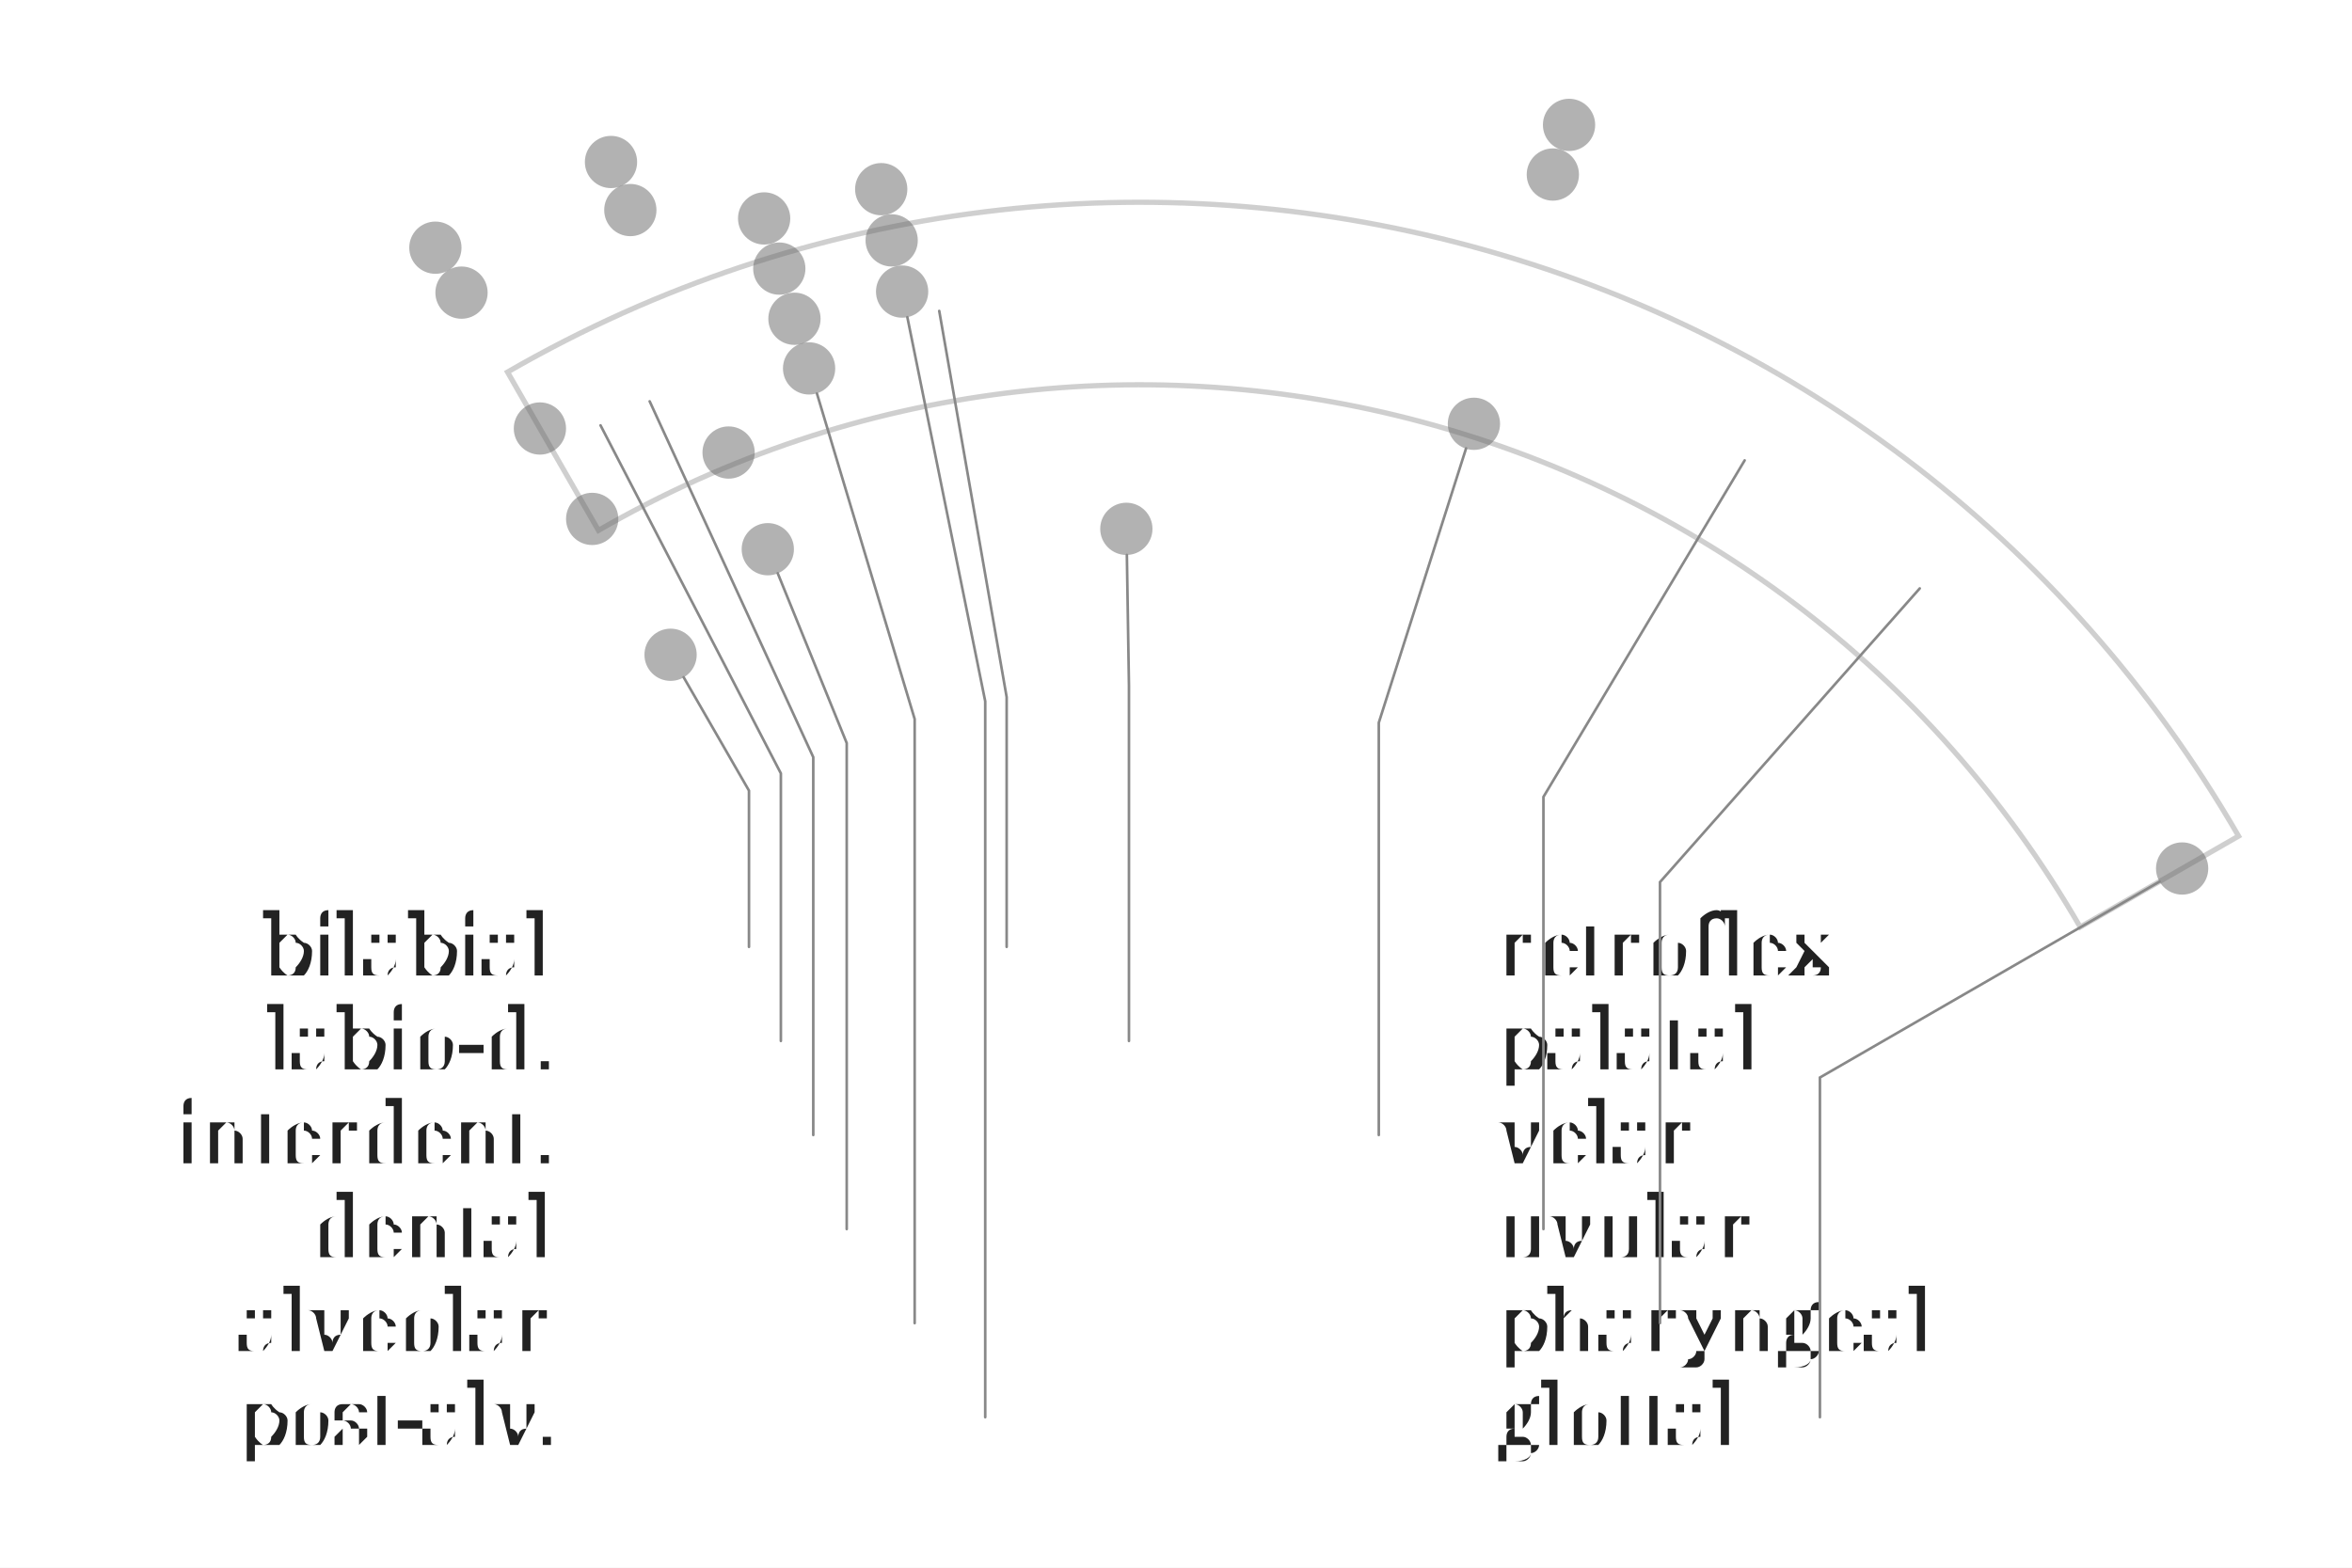
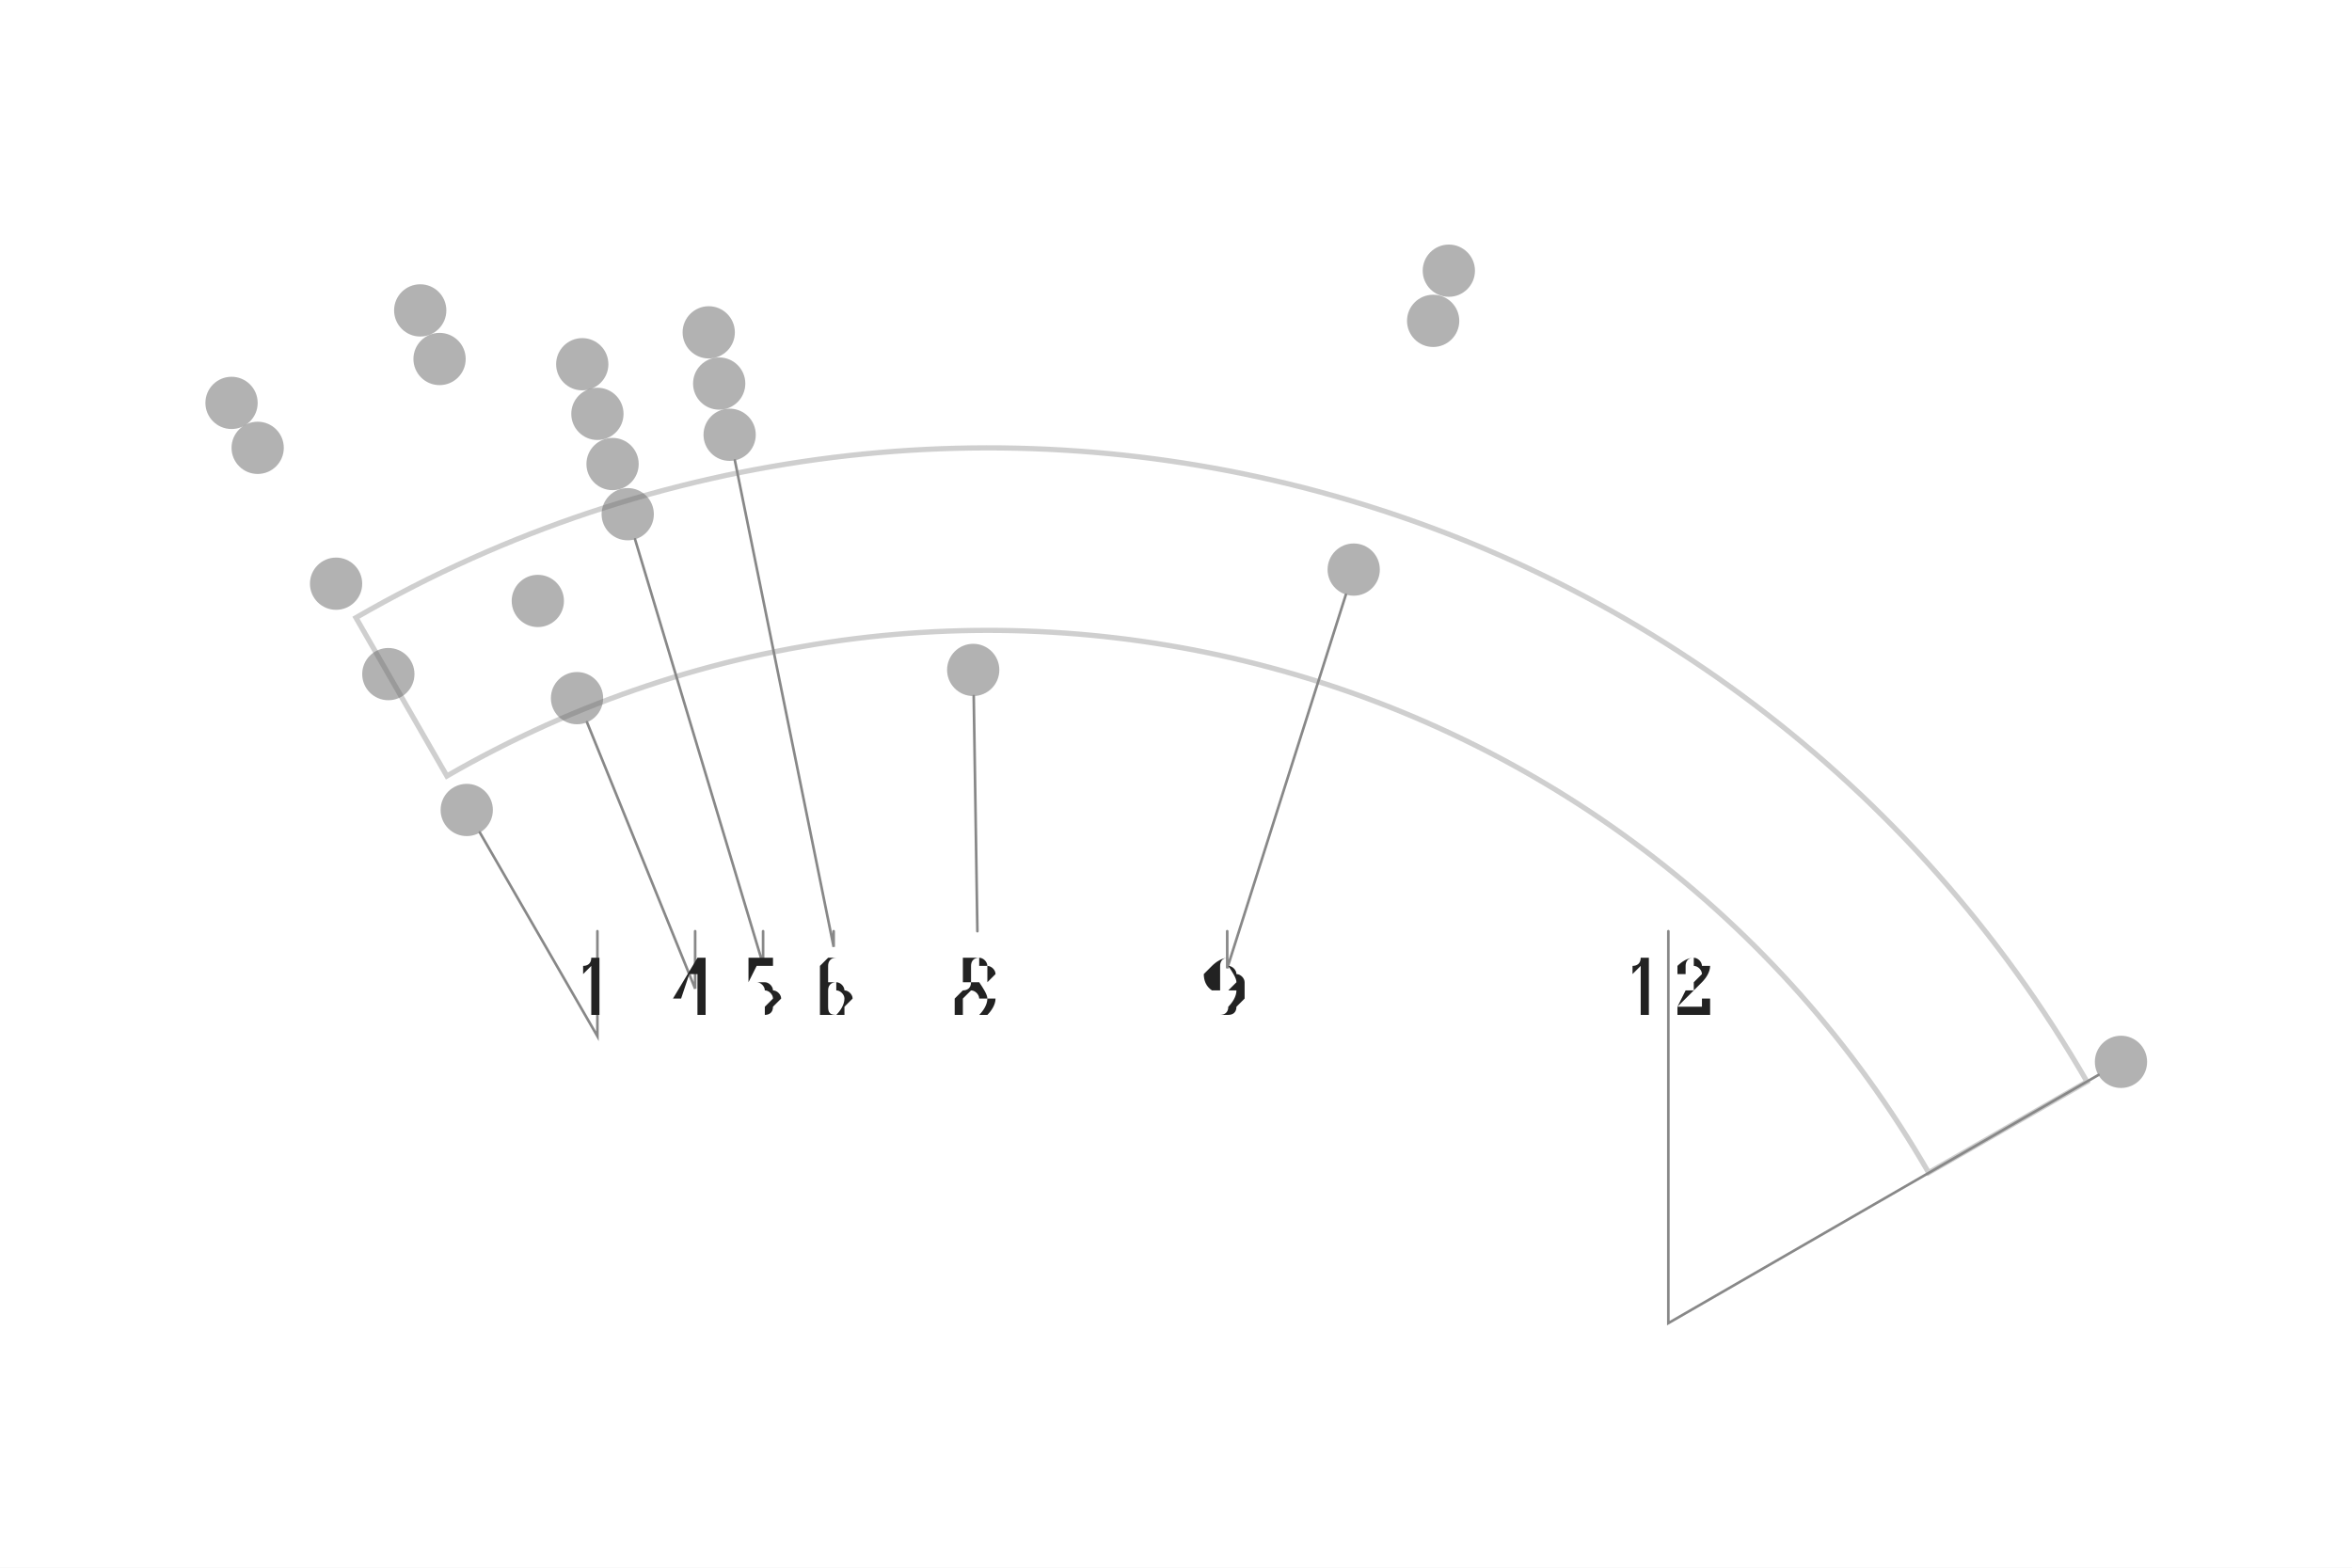
- <svg xmlns="http://www.w3.org/2000/svg" width="4.5in" height="3in" viewBox="-2.183 -2.812 4.5 3">
-   <rect x="-2.183" y="-2.812" width="4.5" height="3" fill="#ffffff" />
+ <svg xmlns="http://www.w3.org/2000/svg" width="4.5in" height="3in" viewBox="-1.893 -3.282 4.5 3">
+   <rect x="-1.893" y="-3.282" width="4.5" height="3" fill="#ffffff" />
  <path d="M -1.038 -1.797 A 2.075 2.075 0 0 1 1.797 -1.038 L 2.1 -1.212 A 2.425 2.425 0 0 0 -1.212 -2.1 Z" fill="none" stroke="#bbbbbb" stroke-width="0.01" stroke-linejoin="miter" stroke-linecap="butt" opacity="0.7" />
-   <circle cx="-1.35" cy="-2.338" r="0.05" fill="#666666" stroke="none" opacity="0.5" />
-   <circle cx="-1.014" cy="-2.502" r="0.05" fill="#666666" stroke="none" opacity="0.5" />
-   <circle cx="0.819" cy="-2.573" r="0.05" fill="#666666" stroke="none" opacity="0.5" />
-   <circle cx="-1.3" cy="-2.252" r="0.05" fill="#666666" stroke="none" opacity="0.5" />
-   <circle cx="-0.977" cy="-2.41" r="0.05" fill="#666666" stroke="none" opacity="0.5" />
-   <circle cx="0.788" cy="-2.478" r="0.05" fill="#666666" stroke="none" opacity="0.5" />
+   <circle cx="-1.45" cy="-2.511" r="0.05" fill="#666666" stroke="none" opacity="0.5" />
+   <circle cx="-1.089" cy="-2.688" r="0.05" fill="#666666" stroke="none" opacity="0.5" />
+   <circle cx="0.879" cy="-2.764" r="0.05" fill="#666666" stroke="none" opacity="0.5" />
+   <circle cx="-1.4" cy="-2.425" r="0.05" fill="#666666" stroke="none" opacity="0.5" />
+   <circle cx="-1.052" cy="-2.595" r="0.05" fill="#666666" stroke="none" opacity="0.5" />
+   <circle cx="0.849" cy="-2.668" r="0.05" fill="#666666" stroke="none" opacity="0.5" />
+   <circle cx="-0.779" cy="-2.585" r="0.05" fill="#666666" stroke="none" opacity="0.5" />
+   <circle cx="-0.537" cy="-2.646" r="0.05" fill="#666666" stroke="none" opacity="0.5" />
+   <circle cx="-0.75" cy="-2.49" r="0.05" fill="#666666" stroke="none" opacity="0.5" />
+   <circle cx="-0.517" cy="-2.548" r="0.05" fill="#666666" stroke="none" opacity="0.5" />
+   <circle cx="-1.25" cy="-2.165" r="0.05" fill="#666666" stroke="none" opacity="0.5" />
  <circle cx="-0.721" cy="-2.394" r="0.05" fill="#666666" stroke="none" opacity="0.5" />
  <circle cx="-0.497" cy="-2.45" r="0.05" fill="#666666" stroke="none" opacity="0.5" />
+   <circle cx="2.165" cy="-1.25" r="0.05" fill="#666666" stroke="none" opacity="0.5" />
  <circle cx="-0.692" cy="-2.298" r="0.05" fill="#666666" stroke="none" opacity="0.5" />
-   <circle cx="-0.477" cy="-2.352" r="0.05" fill="#666666" stroke="none" opacity="0.5" />
  <circle cx="-1.15" cy="-1.992" r="0.05" fill="#666666" stroke="none" opacity="0.5" />
-   <circle cx="-0.663" cy="-2.202" r="0.05" fill="#666666" stroke="none" opacity="0.5" />
-   <circle cx="-0.457" cy="-2.254" r="0.05" fill="#666666" stroke="none" opacity="0.5" />
-   <circle cx="1.992" cy="-1.15" r="0.05" fill="#666666" stroke="none" opacity="0.5" />
-   <circle cx="-0.635" cy="-2.107" r="0.05" fill="#666666" stroke="none" opacity="0.5" />
-   <circle cx="-1.05" cy="-1.819" r="0.05" fill="#666666" stroke="none" opacity="0.5" />
+   <circle cx="-0.864" cy="-2.132" r="0.05" fill="#666666" stroke="none" opacity="0.5" />
+   <circle cx="0.697" cy="-2.192" r="0.05" fill="#666666" stroke="none" opacity="0.5" />
  <circle cx="-0.789" cy="-1.946" r="0.05" fill="#666666" stroke="none" opacity="0.5" />
-   <circle cx="0.637" cy="-2.001" r="0.05" fill="#666666" stroke="none" opacity="0.5" />
-   <circle cx="-0.714" cy="-1.761" r="0.05" fill="#666666" stroke="none" opacity="0.5" />
-   <circle cx="-0.9" cy="-1.559" r="0.05" fill="#666666" stroke="none" opacity="0.5" />
-   <circle cx="-0.028" cy="-1.8" r="0.05" fill="#666666" stroke="none" opacity="0.5" />
-   <text x="-1.125" y="-1" text-anchor="end" dominant-baseline="middle" font-size="0.153" fill="#222222" font-family="'Gentium Book Plus', Charter, 'Charis SIL', Georgia, serif">bilabial</text>
-   <path d="M -0.875 -1.516 L -0.75 -1.299 L -0.75 -1" fill="none" stroke="#888888" stroke-width="0.005" stroke-linecap="round" />
-   <text x="-1.125" y="-0.82" text-anchor="end" dominant-baseline="middle" font-size="0.153" fill="#222222" font-family="'Gentium Book Plus', Charter, 'Charis SIL', Georgia, serif">labio-d.</text>
-   <path d="M -1.034 -1.998 L -0.689 -1.332 L -0.689 -0.82" fill="none" stroke="#888888" stroke-width="0.005" stroke-linecap="round" />
-   <text x="-1.125" y="-0.64" text-anchor="end" dominant-baseline="middle" font-size="0.153" fill="#222222" font-family="'Gentium Book Plus', Charter, 'Charis SIL', Georgia, serif">interdent.</text>
-   <path d="M -0.94 -2.044 L -0.627 -1.363 L -0.627 -0.64" fill="none" stroke="#888888" stroke-width="0.005" stroke-linecap="round" />
-   <text x="-1.125" y="-0.46" text-anchor="end" dominant-baseline="middle" font-size="0.153" fill="#222222" font-family="'Gentium Book Plus', Charter, 'Charis SIL', Georgia, serif">dental</text>
-   <path d="M -0.695 -1.715 L -0.563 -1.39 L -0.563 -0.46" fill="none" stroke="#888888" stroke-width="0.005" stroke-linecap="round" />
-   <text x="-1.125" y="-0.28" text-anchor="end" dominant-baseline="middle" font-size="0.153" fill="#222222" font-family="'Gentium Book Plus', Charter, 'Charis SIL', Georgia, serif">alveolar</text>
-   <path d="M -0.62 -2.059 L -0.433 -1.436 L -0.433 -0.28" fill="none" stroke="#888888" stroke-width="0.005" stroke-linecap="round" />
-   <text x="-1.125" y="-0.1" text-anchor="end" dominant-baseline="middle" font-size="0.153" fill="#222222" font-family="'Gentium Book Plus', Charter, 'Charis SIL', Georgia, serif">post-alv.</text>
-   <path d="M -0.447 -2.205 L -0.298 -1.47 L -0.298 -0.1" fill="none" stroke="#888888" stroke-width="0.005" stroke-linecap="round" />
-   <text x="0.682" y="-1" text-anchor="start" dominant-baseline="middle" font-size="0.153" fill="#222222" font-family="'Gentium Book Plus', Charter, 'Charis SIL', Georgia, serif">retroflex</text>
-   <path d="M -0.386 -2.217 L -0.257 -1.478 L -0.257 -1" fill="none" stroke="#888888" stroke-width="0.005" stroke-linecap="round" />
-   <text x="0.682" y="-0.82" text-anchor="start" dominant-baseline="middle" font-size="0.153" fill="#222222" font-family="'Gentium Book Plus', Charter, 'Charis SIL', Georgia, serif">palatal</text>
-   <path d="M -0.027 -1.75 L -0.023 -1.5 L -0.023 -0.82" fill="none" stroke="#888888" stroke-width="0.005" stroke-linecap="round" />
-   <text x="0.682" y="-0.64" text-anchor="start" dominant-baseline="middle" font-size="0.153" fill="#222222" font-family="'Gentium Book Plus', Charter, 'Charis SIL', Georgia, serif">velar</text>
-   <path d="M 0.622 -1.954 L 0.455 -1.429 L 0.455 -0.64" fill="none" stroke="#888888" stroke-width="0.005" stroke-linecap="round" />
-   <text x="0.682" y="-0.46" text-anchor="start" dominant-baseline="middle" font-size="0.153" fill="#222222" font-family="'Gentium Book Plus', Charter, 'Charis SIL', Georgia, serif">uvular</text>
-   <path d="M 1.155 -1.931 L 0.77 -1.287 L 0.77 -0.46" fill="none" stroke="#888888" stroke-width="0.005" stroke-linecap="round" />
-   <text x="0.682" y="-0.28" text-anchor="start" dominant-baseline="middle" font-size="0.153" fill="#222222" font-family="'Gentium Book Plus', Charter, 'Charis SIL', Georgia, serif">pharyngeal</text>
-   <path d="M 1.49 -1.686 L 0.993 -1.124 L 0.993 -0.28" fill="none" stroke="#888888" stroke-width="0.005" stroke-linecap="round" />
-   <text x="0.682" y="-0.1" text-anchor="start" dominant-baseline="middle" font-size="0.153" fill="#222222" font-family="'Gentium Book Plus', Charter, 'Charis SIL', Georgia, serif">glottal</text>
-   <path d="M 1.949 -1.125 L 1.299 -0.75 L 1.299 -0.1" fill="none" stroke="#888888" stroke-width="0.005" stroke-linecap="round" />
+   <circle cx="-1" cy="-1.732" r="0.05" fill="#666666" stroke="none" opacity="0.5" />
+   <circle cx="-0.031" cy="-2" r="0.05" fill="#666666" stroke="none" opacity="0.5" />
+   <path d="M -0.975 -1.689 L -0.75 -1.299 L -0.75 -1.5" fill="none" stroke="#888888" stroke-width="0.005" stroke-linecap="round" />
+   <text x="-0.75" y="-1.393" text-anchor="middle" dominant-baseline="middle" font-size="0.153" fill="#222222" font-family="'Gentium Book Plus', Charter, 'Charis SIL', Georgia, serif">1</text>
+   <path d="M -0.77 -1.9 L -0.563 -1.39 L -0.563 -1.5" fill="none" stroke="#888888" stroke-width="0.005" stroke-linecap="round" />
+   <text x="-0.563" y="-1.393" text-anchor="middle" dominant-baseline="middle" font-size="0.153" fill="#222222" font-family="'Gentium Book Plus', Charter, 'Charis SIL', Georgia, serif">4</text>
+   <path d="M -0.678 -2.25 L -0.433 -1.436 L -0.433 -1.5" fill="none" stroke="#888888" stroke-width="0.005" stroke-linecap="round" />
+   <text x="-0.433" y="-1.393" text-anchor="middle" dominant-baseline="middle" font-size="0.153" fill="#222222" font-family="'Gentium Book Plus', Charter, 'Charis SIL', Georgia, serif">5</text>
+   <path d="M -0.487 -2.401 L -0.298 -1.47 L -0.298 -1.5" fill="none" stroke="#888888" stroke-width="0.005" stroke-linecap="round" />
+   <text x="-0.298" y="-1.393" text-anchor="middle" dominant-baseline="middle" font-size="0.153" fill="#222222" font-family="'Gentium Book Plus', Charter, 'Charis SIL', Georgia, serif">6</text>
+   <path d="M -0.03 -1.95 L -0.023 -1.5 L -0.023 -1.5" fill="none" stroke="#888888" stroke-width="0.005" stroke-linecap="round" />
+   <text x="-0.023" y="-1.393" text-anchor="middle" dominant-baseline="middle" font-size="0.153" fill="#222222" font-family="'Gentium Book Plus', Charter, 'Charis SIL', Georgia, serif">8</text>
+   <path d="M 0.682 -2.144 L 0.455 -1.429 L 0.455 -1.5" fill="none" stroke="#888888" stroke-width="0.005" stroke-linecap="round" />
+   <text x="0.455" y="-1.393" text-anchor="middle" dominant-baseline="middle" font-size="0.153" fill="#222222" font-family="'Gentium Book Plus', Charter, 'Charis SIL', Georgia, serif">9</text>
+   <path d="M 2.122 -1.225 L 1.299 -0.75 L 1.299 -1.5" fill="none" stroke="#888888" stroke-width="0.005" stroke-linecap="round" />
+   <text x="1.299" y="-1.393" text-anchor="middle" dominant-baseline="middle" font-size="0.153" fill="#222222" font-family="'Gentium Book Plus', Charter, 'Charis SIL', Georgia, serif">12</text>
</svg>
